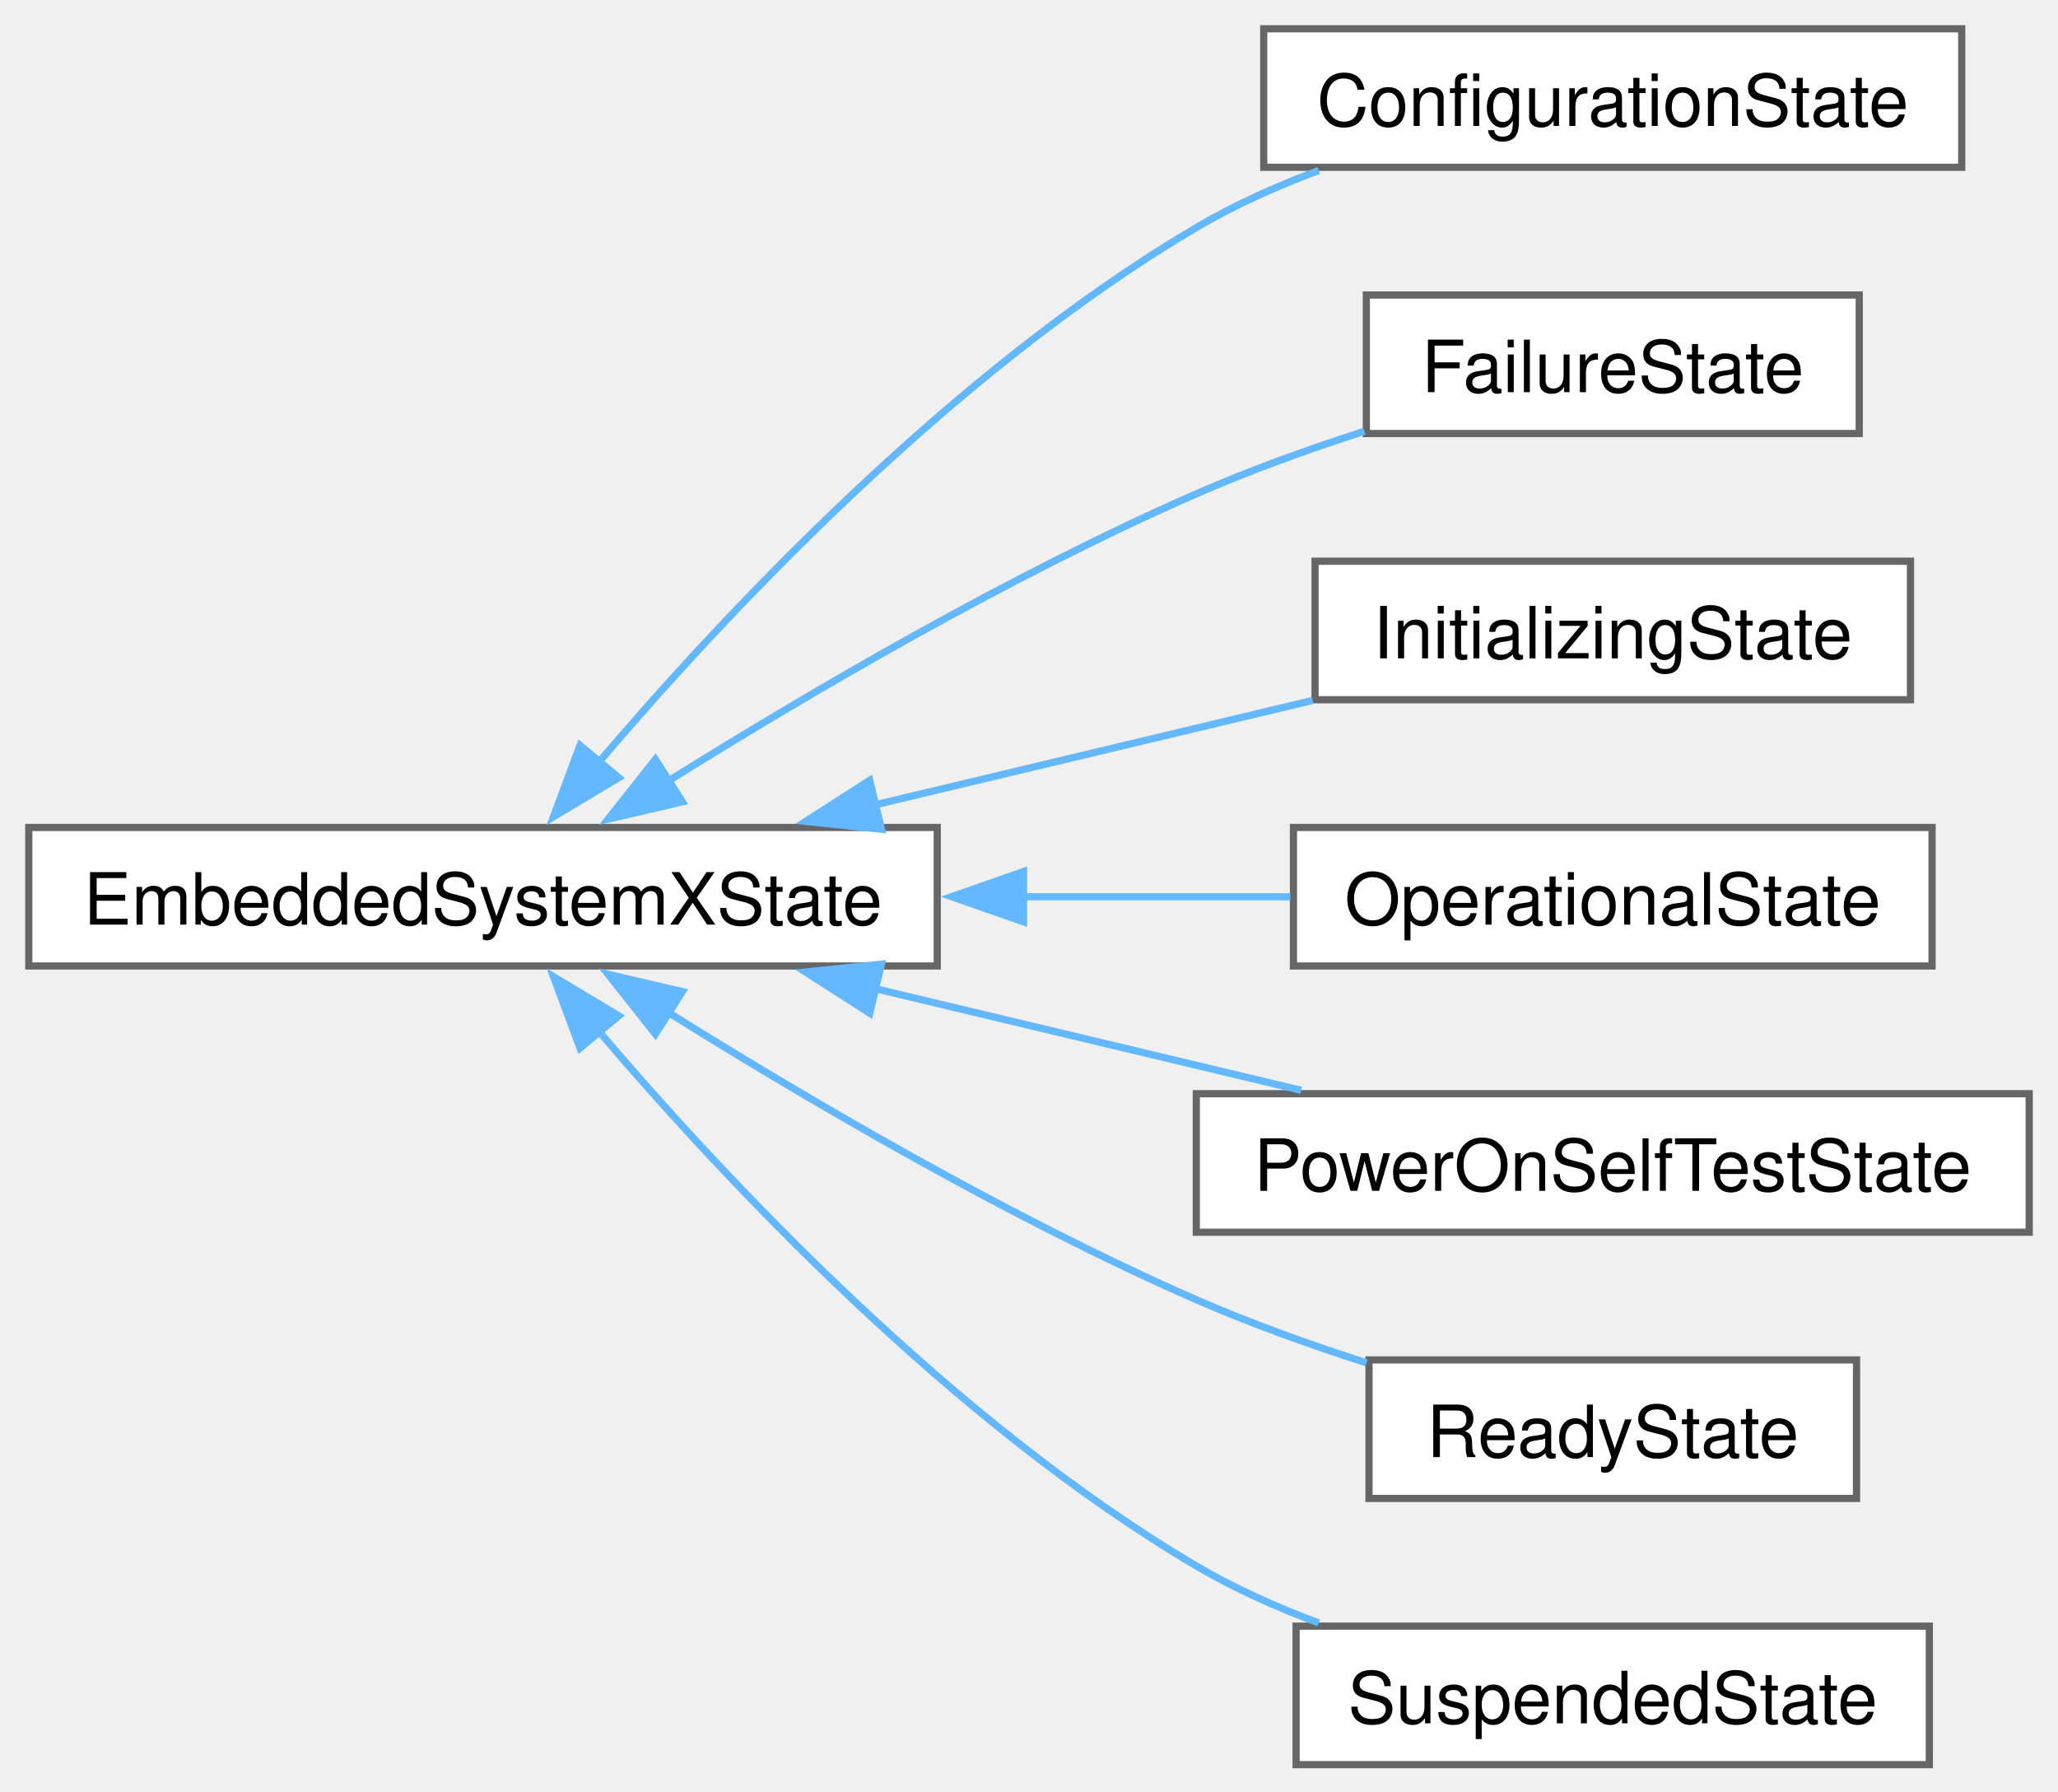
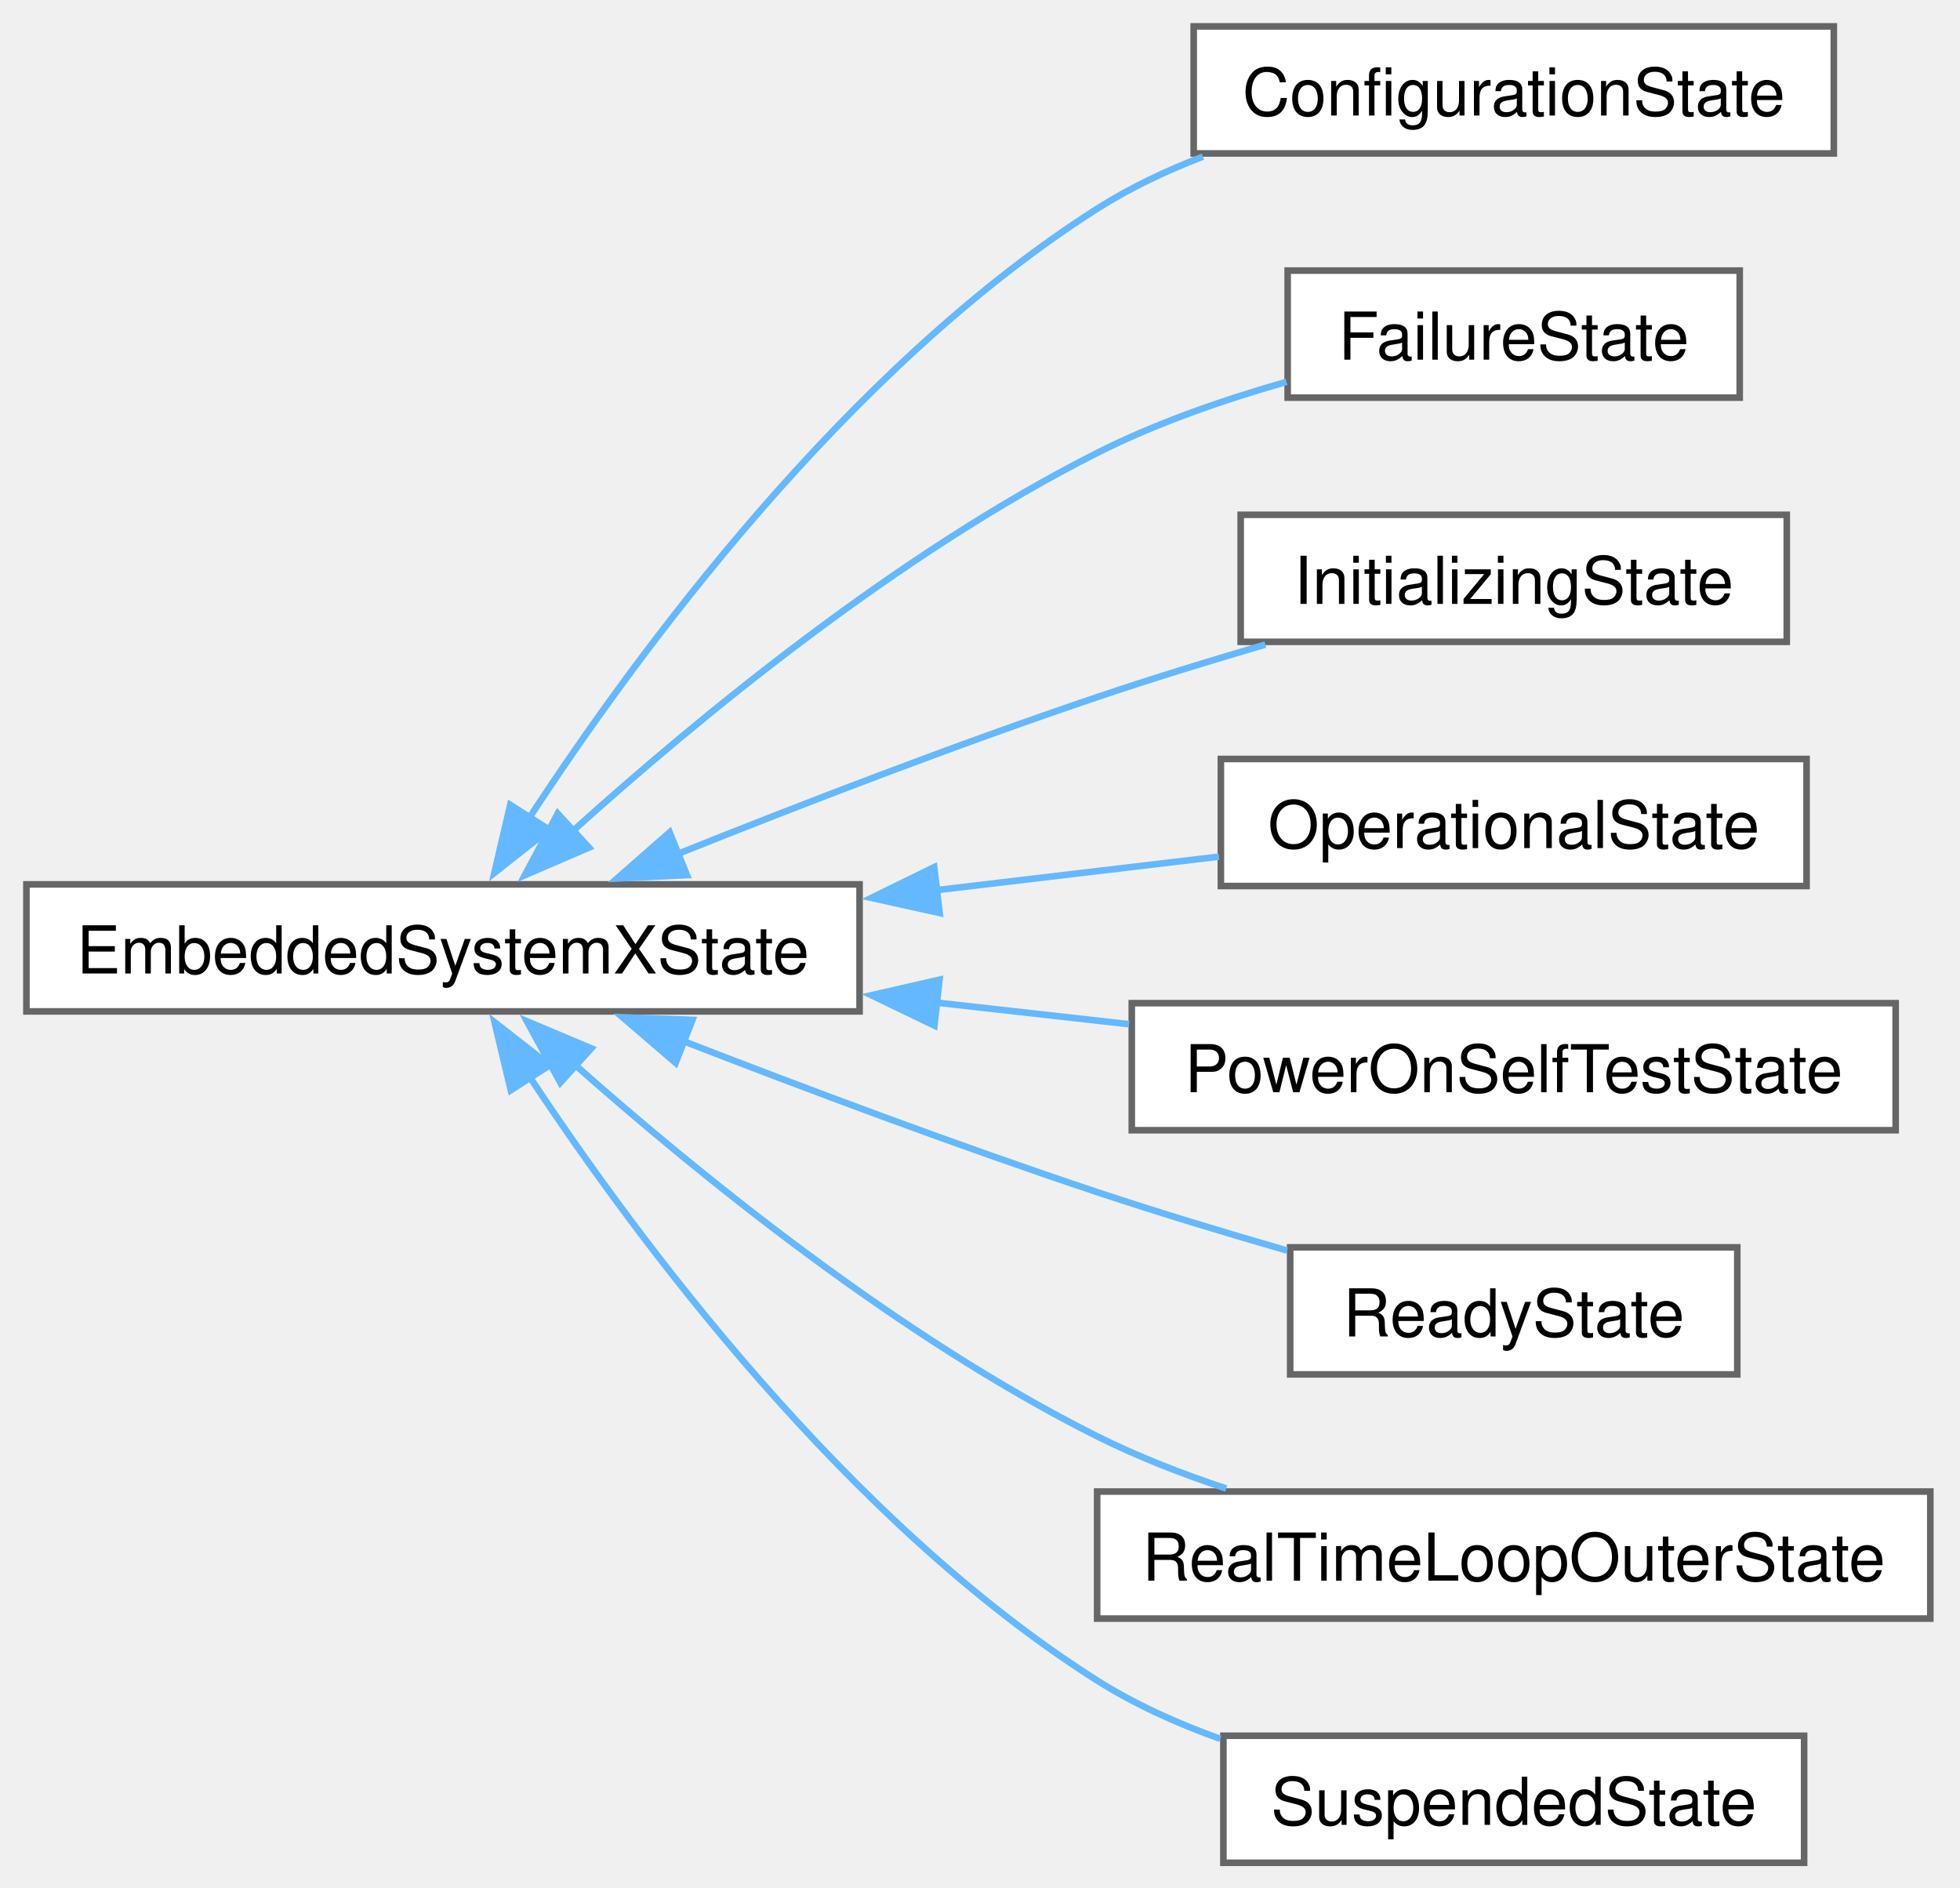
- <svg xmlns="http://www.w3.org/2000/svg" xmlns:xlink="http://www.w3.org/1999/xlink" width="286pt" height="249pt" viewBox="0.00 0.00 286.00 249.00">
-   <g id="graph0" class="graph" transform="scale(1 1) rotate(0) translate(4 245.25)">
+ <svg xmlns="http://www.w3.org/2000/svg" xmlns:xlink="http://www.w3.org/1999/xlink" width="297pt" height="286pt" viewBox="0.00 0.00 297.00 286.00">
+   <g id="graph0" class="graph" transform="scale(1 1) rotate(0) translate(4 282.25)">
    <g id="Node000000" class="node">
      <g id="a_Node000000">
        <a xlink:href="class_embedded_system_x_state.html" target="_top" xlink:title=" ">
-           <polygon fill="white" stroke="#666666" points="126.25,-130.25 0,-130.25 0,-111 126.25,-111 126.25,-130.25" />
-           <text xml:space="preserve" text-anchor="middle" x="63.12" y="-116.75" font-family="Helvetica,sans-Serif" font-size="10.00">EmbeddedSystemXState</text>
+           <polygon fill="white" stroke="#666666" points="126.25,-148.25 0,-148.25 0,-129 126.25,-129 126.25,-148.25" />
+           <text xml:space="preserve" text-anchor="middle" x="63.12" y="-134.75" font-family="Helvetica,sans-Serif" font-size="10.00">EmbeddedSystemXState</text>
        </a>
      </g>
    </g>
    <g id="Node000001" class="node">
      <g id="a_Node000001">
        <a xlink:href="class_configuration_state.html" target="_top" xlink:title=" ">
-           <polygon fill="white" stroke="#666666" points="268.62,-241.25 171.62,-241.25 171.62,-222 268.62,-222 268.62,-241.25" />
-           <text xml:space="preserve" text-anchor="middle" x="220.12" y="-227.75" font-family="Helvetica,sans-Serif" font-size="10.00">ConfigurationState</text>
+           <polygon fill="white" stroke="#666666" points="273.88,-278.25 176.88,-278.25 176.88,-259 273.88,-259 273.88,-278.25" />
+           <text xml:space="preserve" text-anchor="middle" x="225.38" y="-264.75" font-family="Helvetica,sans-Serif" font-size="10.00">ConfigurationState</text>
        </a>
      </g>
    </g>
    <g id="edge1_Node000000_Node000001" class="edge">
      <g id="a_edge1_Node000000_Node000001">
        <a xlink:title=" ">
-           <path fill="none" stroke="#63b8ff" d="M79.1,-139.18C96.87,-160.06 128.41,-193.68 162.25,-213.62 167.51,-216.73 173.37,-219.36 179.27,-221.56" />
-           <polygon fill="#63b8ff" stroke="#63b8ff" points="81.99,-137.18 72.91,-131.73 76.61,-141.66 81.99,-137.18" />
+           <path fill="none" stroke="#63b8ff" d="M76.16,-158.25C92.56,-183.35 124.27,-226.46 162.25,-250.62 167.18,-253.76 172.66,-256.36 178.28,-258.52" />
+           <polygon fill="#63b8ff" stroke="#63b8ff" points="79.22,-156.54 70.91,-149.98 73.32,-160.3 79.22,-156.54" />
        </a>
      </g>
    </g>
    <g id="Node000002" class="node">
      <g id="a_Node000002">
        <a xlink:href="class_failure_state.html" target="_top" xlink:title=" ">
-           <polygon fill="white" stroke="#666666" points="254.38,-204.25 185.88,-204.25 185.88,-185 254.38,-185 254.38,-204.25" />
-           <text xml:space="preserve" text-anchor="middle" x="220.12" y="-190.75" font-family="Helvetica,sans-Serif" font-size="10.00">FailureState</text>
+           <polygon fill="white" stroke="#666666" points="259.62,-241.25 191.12,-241.25 191.12,-222 259.62,-222 259.62,-241.25" />
+           <text xml:space="preserve" text-anchor="middle" x="225.38" y="-227.75" font-family="Helvetica,sans-Serif" font-size="10.00">FailureState</text>
        </a>
      </g>
    </g>
    <g id="edge2_Node000000_Node000002" class="edge">
      <g id="a_edge2_Node000000_Node000002">
        <a xlink:title=" ">
-           <path fill="none" stroke="#63b8ff" d="M88.8,-136.66C108.2,-148.78 136.2,-165.23 162.25,-176.62 169.65,-179.86 177.82,-182.8 185.61,-185.32" />
-           <polygon fill="#63b8ff" stroke="#63b8ff" points="90.83,-133.81 80.51,-131.41 87.08,-139.72 90.83,-133.81" />
+           <path fill="none" stroke="#63b8ff" d="M82.86,-156.39C101.61,-173.29 131.95,-198.34 162.25,-213.62 171.17,-218.13 181.4,-221.67 190.95,-224.39" />
+           <polygon fill="#63b8ff" stroke="#63b8ff" points="85.25,-153.83 75.52,-149.63 80.51,-158.98 85.25,-153.83" />
        </a>
      </g>
    </g>
    <g id="Node000003" class="node">
      <g id="a_Node000003">
        <a xlink:href="class_initializing_state.html" target="_top" xlink:title=" ">
-           <polygon fill="white" stroke="#666666" points="261.5,-167.25 178.75,-167.25 178.75,-148 261.5,-148 261.5,-167.25" />
-           <text xml:space="preserve" text-anchor="middle" x="220.12" y="-153.75" font-family="Helvetica,sans-Serif" font-size="10.00">InitializingState</text>
+           <polygon fill="white" stroke="#666666" points="266.75,-204.25 184,-204.25 184,-185 266.75,-185 266.75,-204.25" />
+           <text xml:space="preserve" text-anchor="middle" x="225.38" y="-190.75" font-family="Helvetica,sans-Serif" font-size="10.00">InitializingState</text>
        </a>
      </g>
    </g>
    <g id="edge3_Node000000_Node000003" class="edge">
      <g id="a_edge3_Node000000_Node000003">
        <a xlink:title=" ">
-           <path fill="none" stroke="#63b8ff" d="M117.59,-133.39C137.52,-138.15 159.82,-143.47 178.43,-147.91" />
-           <polygon fill="#63b8ff" stroke="#63b8ff" points="118.49,-130 107.95,-131.09 116.87,-136.81 118.49,-130" />
+           <path fill="none" stroke="#63b8ff" d="M98.76,-152.89C117.42,-160.36 140.94,-169.43 162.25,-176.62 170.44,-179.39 179.33,-182.12 187.75,-184.59" />
+           <polygon fill="#63b8ff" stroke="#63b8ff" points="100.09,-149.65 89.51,-149.15 97.47,-156.14 100.09,-149.65" />
        </a>
      </g>
    </g>
    <g id="Node000004" class="node">
      <g id="a_Node000004">
        <a xlink:href="class_operational_state.html" target="_top" xlink:title=" ">
-           <polygon fill="white" stroke="#666666" points="264.5,-130.25 175.75,-130.25 175.75,-111 264.5,-111 264.5,-130.25" />
-           <text xml:space="preserve" text-anchor="middle" x="220.12" y="-116.75" font-family="Helvetica,sans-Serif" font-size="10.00">OperationalState</text>
+           <polygon fill="white" stroke="#666666" points="269.75,-167.25 181,-167.25 181,-148 269.75,-148 269.75,-167.25" />
+           <text xml:space="preserve" text-anchor="middle" x="225.38" y="-153.75" font-family="Helvetica,sans-Serif" font-size="10.00">OperationalState</text>
        </a>
      </g>
    </g>
    <g id="edge4_Node000000_Node000004" class="edge">
      <g id="a_edge4_Node000000_Node000004">
        <a xlink:title=" ">
-           <path fill="none" stroke="#63b8ff" d="M137.91,-120.62C150.71,-120.62 163.66,-120.62 175.33,-120.62" />
-           <polygon fill="#63b8ff" stroke="#63b8ff" points="138.24,-117.13 128.24,-120.63 138.24,-124.13 138.24,-117.13" />
+           <path fill="none" stroke="#63b8ff" d="M137.7,-147.35C152.4,-149.09 167.41,-150.87 180.71,-152.45" />
+           <polygon fill="#63b8ff" stroke="#63b8ff" points="138.39,-143.91 128.04,-146.2 137.56,-150.86 138.39,-143.91" />
        </a>
      </g>
    </g>
    <g id="Node000005" class="node">
      <g id="a_Node000005">
        <a xlink:href="class_power_on_self_test_state.html" target="_top" xlink:title=" ">
-           <polygon fill="white" stroke="#666666" points="278,-93.25 162.25,-93.25 162.25,-74 278,-74 278,-93.25" />
-           <text xml:space="preserve" text-anchor="middle" x="220.12" y="-79.75" font-family="Helvetica,sans-Serif" font-size="10.00">PowerOnSelfTestState</text>
+           <polygon fill="white" stroke="#666666" points="283.25,-130.25 167.5,-130.25 167.5,-111 283.25,-111 283.25,-130.25" />
+           <text xml:space="preserve" text-anchor="middle" x="225.38" y="-116.75" font-family="Helvetica,sans-Serif" font-size="10.00">PowerOnSelfTestState</text>
        </a>
      </g>
    </g>
    <g id="edge5_Node000000_Node000005" class="edge">
      <g id="a_edge5_Node000000_Node000005">
        <a xlink:title=" ">
-           <path fill="none" stroke="#63b8ff" d="M117.58,-107.86C136.95,-103.24 158.55,-98.09 176.82,-93.72" />
-           <polygon fill="#63b8ff" stroke="#63b8ff" points="116.87,-104.44 107.95,-110.16 118.49,-111.25 116.87,-104.44" />
+           <path fill="none" stroke="#63b8ff" d="M137.94,-130.33C147.73,-129.23 157.65,-128.12 167.1,-127.06" />
+           <polygon fill="#63b8ff" stroke="#63b8ff" points="137.59,-126.85 128.04,-131.45 138.37,-133.81 137.59,-126.85" />
        </a>
      </g>
    </g>
    <g id="Node000006" class="node">
      <g id="a_Node000006">
        <a xlink:href="class_ready_state.html" target="_top" xlink:title=" ">
-           <polygon fill="white" stroke="#666666" points="254,-56.25 186.25,-56.25 186.25,-37 254,-37 254,-56.25" />
-           <text xml:space="preserve" text-anchor="middle" x="220.12" y="-42.75" font-family="Helvetica,sans-Serif" font-size="10.00">ReadyState</text>
+           <polygon fill="white" stroke="#666666" points="259.25,-93.25 191.5,-93.25 191.5,-74 259.25,-74 259.25,-93.25" />
+           <text xml:space="preserve" text-anchor="middle" x="225.38" y="-79.75" font-family="Helvetica,sans-Serif" font-size="10.00">ReadyState</text>
        </a>
      </g>
    </g>
    <g id="edge6_Node000000_Node000006" class="edge">
      <g id="a_edge6_Node000000_Node000006">
        <a xlink:title=" ">
-           <path fill="none" stroke="#63b8ff" d="M88.8,-104.59C108.2,-92.47 136.2,-76.02 162.25,-64.62 169.75,-61.34 178.03,-58.37 185.91,-55.84" />
-           <polygon fill="#63b8ff" stroke="#63b8ff" points="87.08,-101.53 80.51,-109.84 90.83,-107.44 87.08,-101.53" />
+           <path fill="none" stroke="#63b8ff" d="M99.55,-124.5C118.1,-117.3 141.27,-108.61 162.25,-101.62 171.52,-98.54 181.66,-95.47 191.02,-92.77" />
+           <polygon fill="#63b8ff" stroke="#63b8ff" points="98.38,-121.2 90.35,-128.1 100.93,-127.72 98.38,-121.2" />
        </a>
      </g>
    </g>
    <g id="Node000007" class="node">
      <g id="a_Node000007">
-         <a xlink:href="class_suspended_state.html" target="_top" xlink:title=" ">
-           <polygon fill="white" stroke="#666666" points="264.12,-19.25 176.12,-19.25 176.12,0 264.12,0 264.12,-19.25" />
-           <text xml:space="preserve" text-anchor="middle" x="220.12" y="-5.75" font-family="Helvetica,sans-Serif" font-size="10.00">SuspendedState</text>
+         <a xlink:href="class_real_time_loop_outer_state.html" target="_top" xlink:title=" ">
+           <polygon fill="white" stroke="#666666" points="288.5,-56.25 162.25,-56.25 162.25,-37 288.5,-37 288.5,-56.25" />
+           <text xml:space="preserve" text-anchor="middle" x="225.38" y="-42.75" font-family="Helvetica,sans-Serif" font-size="10.00">RealTimeLoopOuterState</text>
        </a>
      </g>
    </g>
    <g id="edge7_Node000000_Node000007" class="edge">
      <g id="a_edge7_Node000000_Node000007">
        <a xlink:title=" ">
-           <path fill="none" stroke="#63b8ff" d="M79.1,-102.07C96.87,-81.19 128.41,-47.57 162.25,-27.62 167.51,-24.52 173.37,-21.89 179.27,-19.69" />
-           <polygon fill="#63b8ff" stroke="#63b8ff" points="76.61,-99.59 72.91,-109.52 81.99,-104.07 76.61,-99.59" />
+           <path fill="none" stroke="#63b8ff" d="M83.21,-120.84C102.02,-104.18 132.22,-79.66 162.25,-64.62 168.38,-61.56 175.11,-58.93 181.81,-56.71" />
+           <polygon fill="#63b8ff" stroke="#63b8ff" points="80.91,-118.21 75.84,-127.51 85.6,-123.4 80.91,-118.21" />
+         </a>
+       </g>
+     </g>
+     <g id="Node000008" class="node">
+       <g id="a_Node000008">
+         <a xlink:href="class_suspended_state.html" target="_top" xlink:title=" ">
+           <polygon fill="white" stroke="#666666" points="269.38,-19.25 181.38,-19.25 181.38,0 269.38,0 269.38,-19.25" />
+           <text xml:space="preserve" text-anchor="middle" x="225.38" y="-5.75" font-family="Helvetica,sans-Serif" font-size="10.00">SuspendedState</text>
+         </a>
+       </g>
+     </g>
+     <g id="edge8_Node000000_Node000008" class="edge">
+       <g id="a_edge8_Node000000_Node000008">
+         <a xlink:title=" ">
+           <path fill="none" stroke="#63b8ff" d="M76.2,-119.18C92.65,-94.3 124.41,-51.58 162.25,-27.62 167.94,-24.02 174.38,-21.12 180.9,-18.78" />
+           <polygon fill="#63b8ff" stroke="#63b8ff" points="73.4,-117.06 70.94,-127.37 79.29,-120.85 73.4,-117.06" />
        </a>
      </g>
    </g>
  </g>
</svg>
